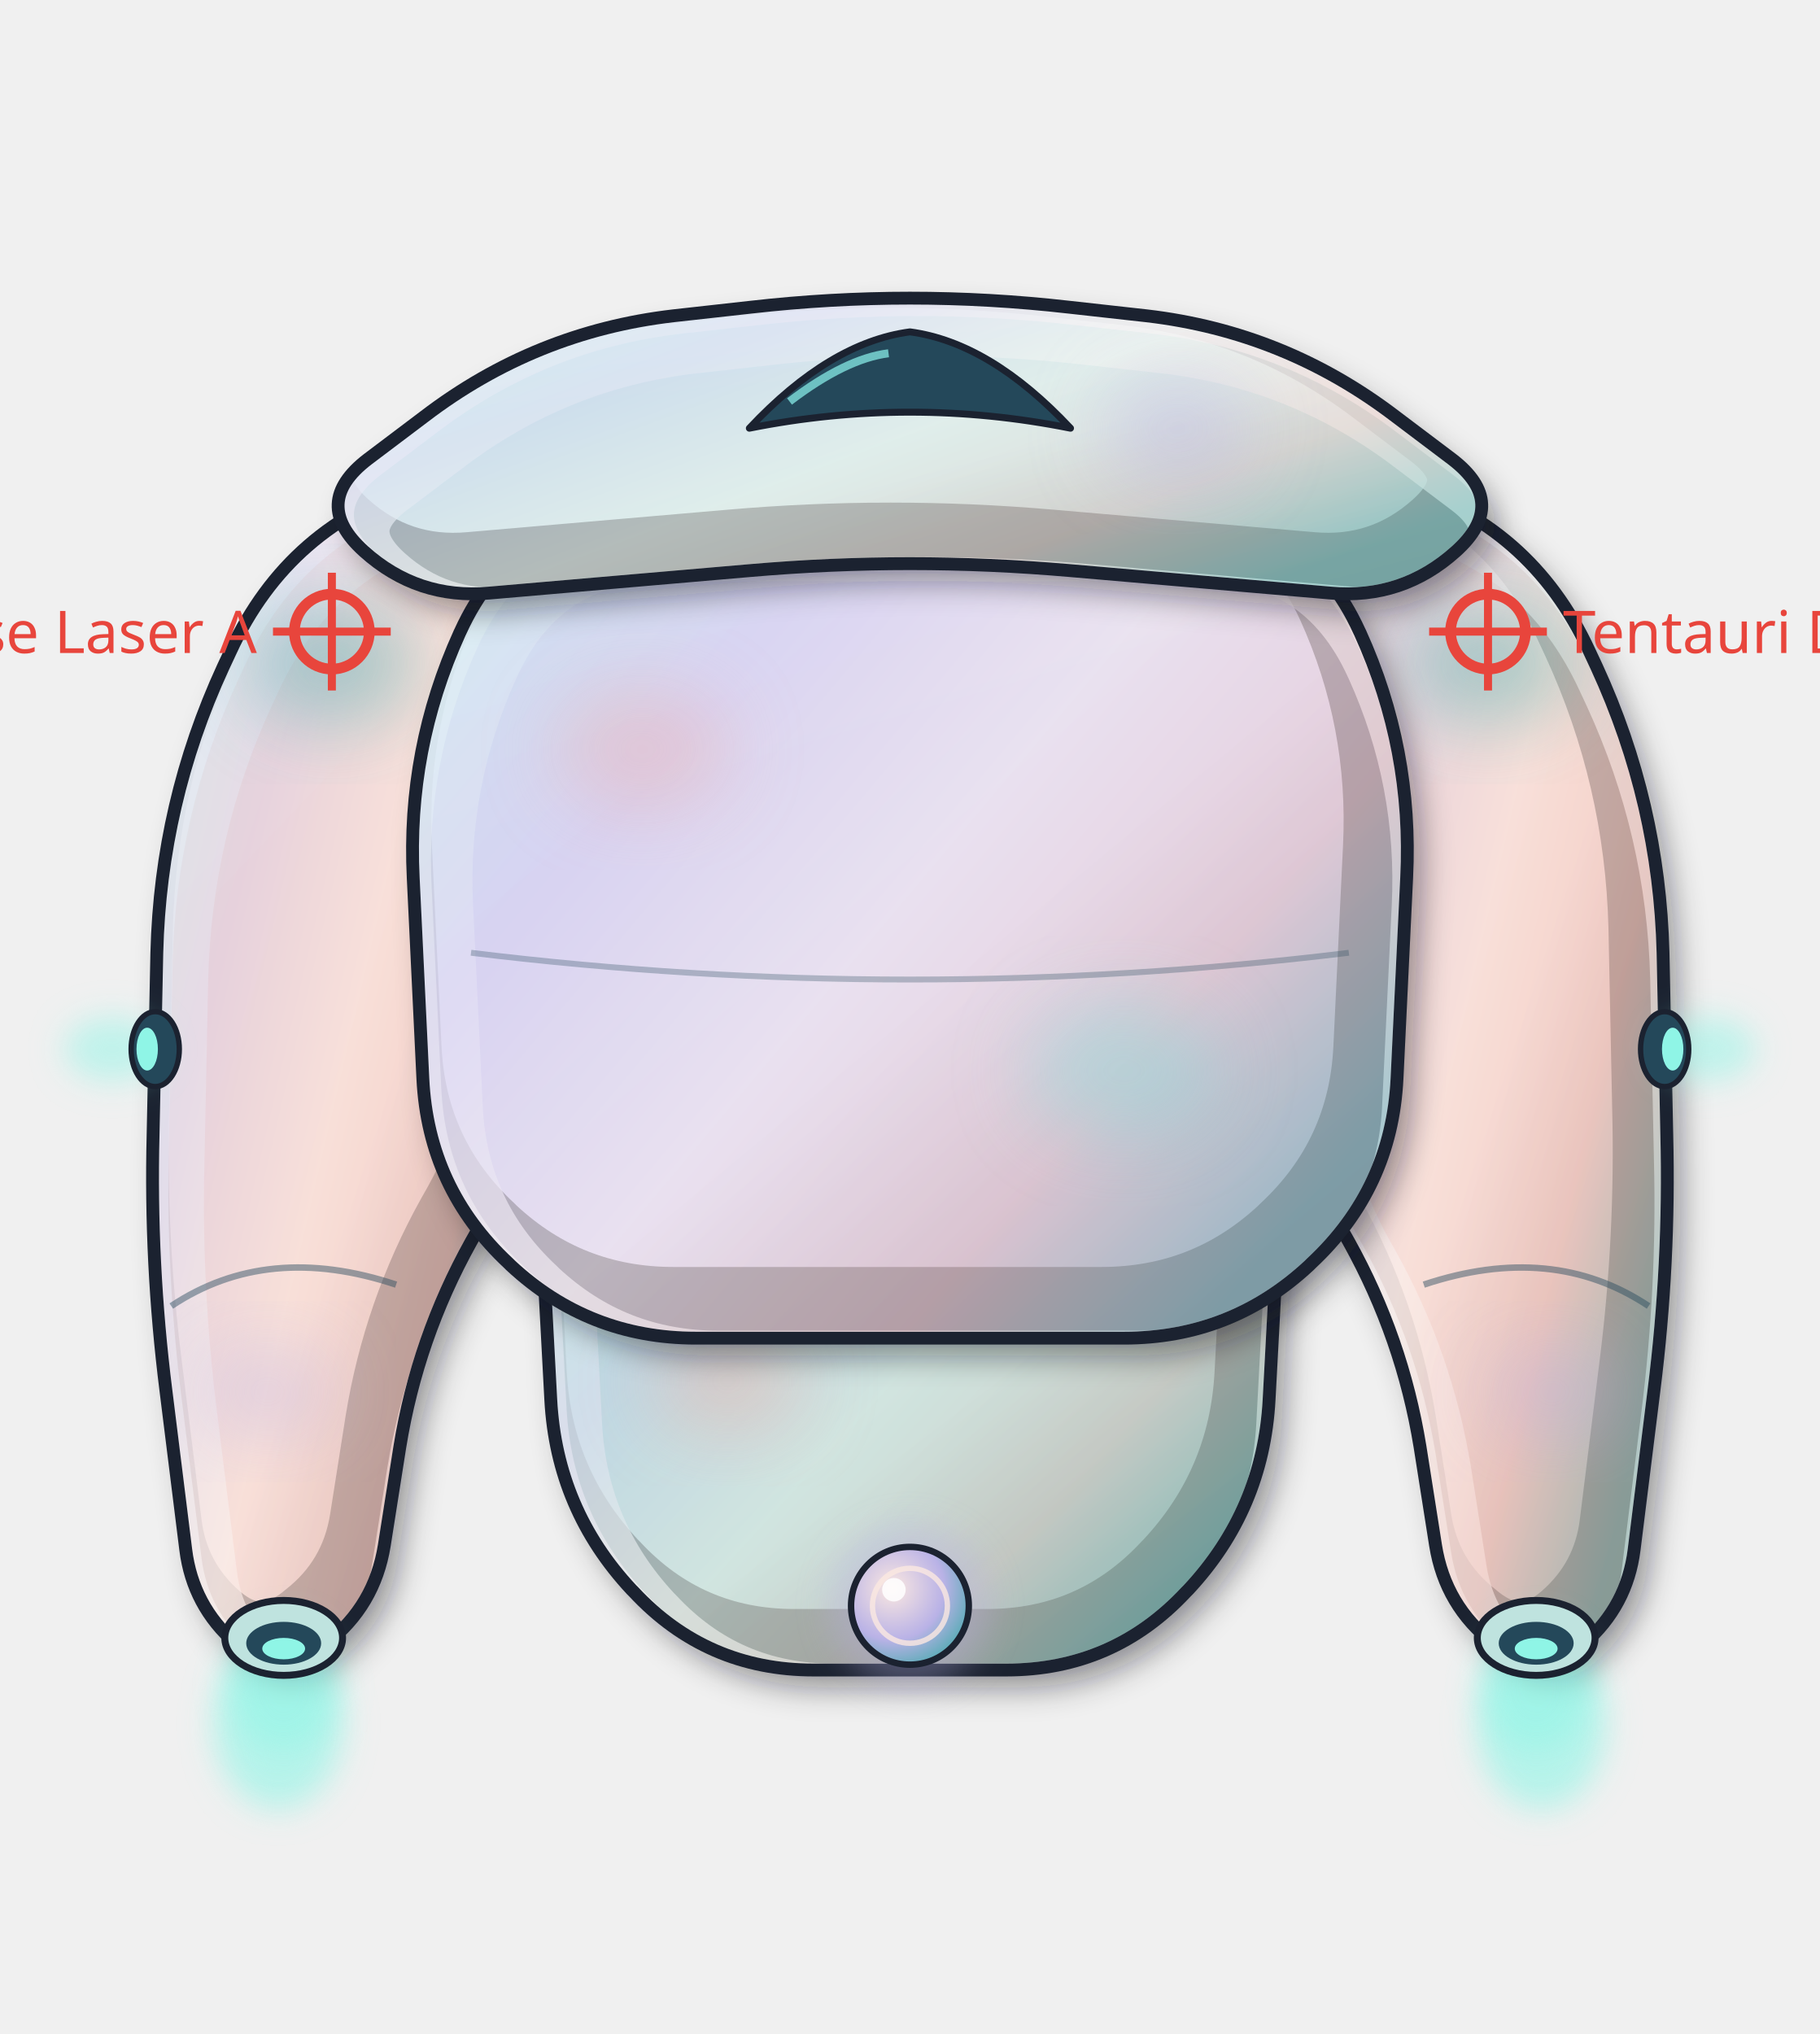
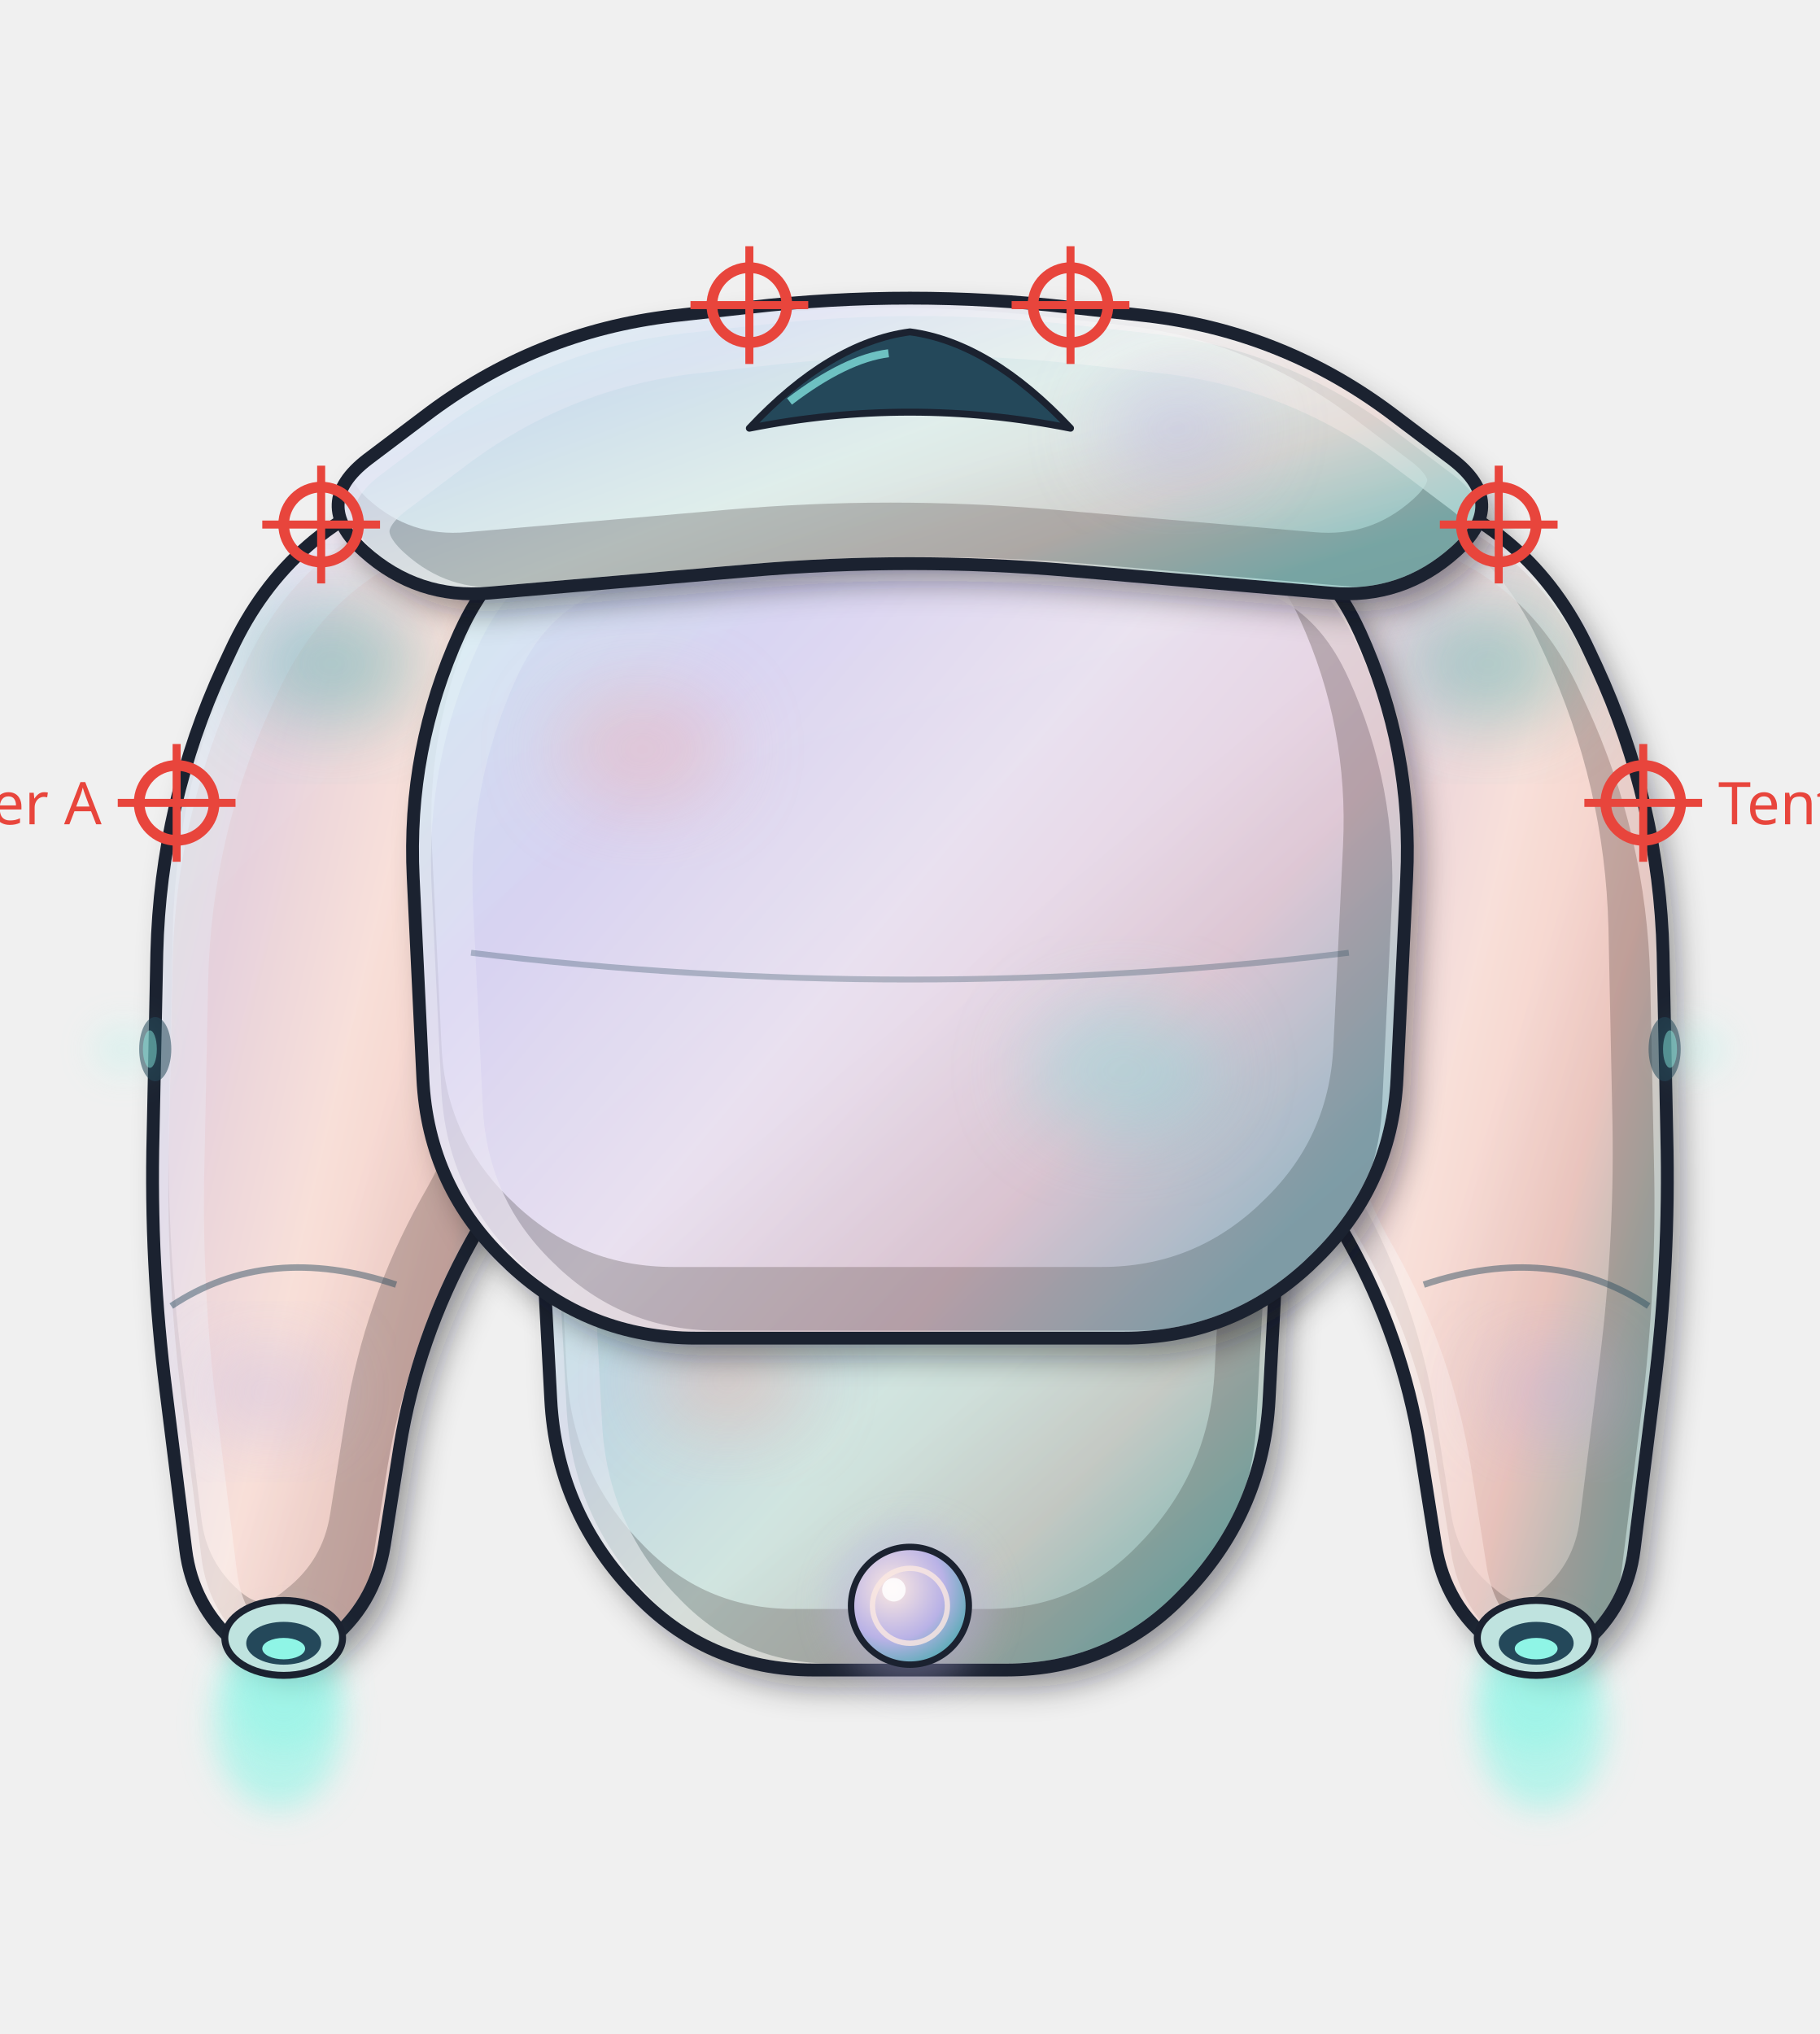
<svg xmlns="http://www.w3.org/2000/svg" viewBox="0 0 340 380" width="340" height="380">
  <defs>
    <filter id="soft" x="-20%" y="-20%" width="140%" height="140%">
      <feGaussianBlur stdDeviation="3" />
    </filter>
    <filter id="glow" x="-100%" y="-100%" width="300%" height="300%">
      <feGaussianBlur stdDeviation="3" />
    </filter>
    <linearGradient id="gloss" x1="0" y1="0" x2="0.35" y2="1">
      <stop offset="0" stop-color="#fff" stop-opacity=".18" />
      <stop offset=".4" stop-color="#fff" stop-opacity="0" />
    </linearGradient>
    <filter id="soft-mottle" x="-50%" y="-50%" width="200%" height="200%">
      <feGaussianBlur stdDeviation="7" />
    </filter>
    <radialGradient id="organ" cx=".35" cy=".35" r=".8">
      <stop offset="0" stop-color="#fbe8e1" />
      <stop offset=".55" stop-color="#b9b2e6" />
      <stop offset="1" stop-color="#3aa9a6" />
    </radialGradient>
    <linearGradient id="prism" x1="0" y1="0" x2="1" y2="1">
      <stop offset="0" stop-color="#7fe0dc" stop-opacity=".25" />
      <stop offset=".45" stop-color="#fbe8e1" stop-opacity="0" />
      <stop offset=".7" stop-color="#b9b2e6" stop-opacity=".18" />
      <stop offset="1" stop-color="#f0a99f" stop-opacity=".22" />
    </linearGradient>
    <linearGradient id="iris" x1="0" y1="0" x2="1" y2=".7">
      <stop offset="0" stop-color="#7fe0dc" />
      <stop offset=".3" stop-color="#b9b2e6" />
      <stop offset=".55" stop-color="#fbe8e1" />
      <stop offset=".8" stop-color="#f0a99f" />
      <stop offset="1" stop-color="#3aa9a6" />
    </linearGradient>
    <clipPath id="plate-rear-clip">
      <path d="M100.9,224.0 Q100.0,206.0 118.0,206.0 L222.0,206.0 Q240.0,206.0 239.1,224.0 L237.1,261.5 Q236.0,282.0 222.0,297.0 L221.6,297.4 Q208.0,312.0 188.0,312.0 L152.0,312.0 Q132.0,312.0 118.4,297.4 L118.0,297.0 Q104.0,282.0 102.9,261.5 Z" />
    </clipPath>
    <linearGradient id="plate-rear-body" x1="0" y1="0" x2="1" y2="1">
      <stop offset="0" stop-color="#c5e5e2" />
      <stop offset=".55" stop-color="#bfe3df" />
      <stop offset="1" stop-color="#98b5b2" />
    </linearGradient>
    <clipPath id="plate-flank-port-clip">
      <path d="M104.0,101.0 Q106.0,82.0 87.7,87.6 L78.9,90.4 Q54.0,98.0 43.1,121.6 L41.7,124.6 Q30.0,150.0 29.3,178.0 L28.6,212.0 Q28.0,236.0 31.0,259.8 L34.7,289.5 Q36.0,300.0 44.0,307.0 L44.0,307.0 Q52.0,314.0 60.4,307.5 L61.0,307.0 Q70.0,300.0 71.8,288.7 L74.7,270.3 Q78.0,250.0 88.0,232.0 L89.3,229.7 Q98.0,214.0 98.8,196.0 L101.2,139.1 Q102.0,120.0 104.0,101.0 Z" />
    </clipPath>
    <linearGradient id="plate-flank-port-body" x1="0" y1="0" x2="1" y2="1">
      <stop offset="0" stop-color="#f6dfda" />
      <stop offset=".55" stop-color="#f6dcd6" />
      <stop offset="1" stop-color="#c4b0ab" />
    </linearGradient>
    <clipPath id="plate-flank-starboard-clip">
      <path d="M236.0,101.0 Q238.0,120.0 238.8,139.1 L241.2,196.0 Q242.0,214.0 250.7,229.7 L252.0,232.0 Q262.0,250.0 265.3,270.3 L268.2,288.7 Q270.0,300.0 279.0,307.0 L279.6,307.5 Q288.0,314.0 296.0,307.0 L296.0,307.0 Q304.0,300.0 305.3,289.5 L309.0,259.8 Q312.0,236.0 311.4,212.0 L310.7,178.0 Q310.0,150.0 298.3,124.6 L296.9,121.6 Q286.0,98.0 261.1,90.4 L252.3,87.6 Q234.0,82.0 236.0,101.0 Z" />
    </clipPath>
    <linearGradient id="plate-flank-starboard-body" x1="0" y1="0" x2="1" y2="1">
      <stop offset="0" stop-color="#f6dfda" />
      <stop offset=".55" stop-color="#f6dcd6" />
      <stop offset="1" stop-color="#c4b0ab" />
    </linearGradient>
    <clipPath id="plate-dorsal-clip">
      <path d="M86.0,118.0 Q96.0,96.0 120.2,96.0 L219.8,96.0 Q244.0,96.0 254.0,118.0 L254.1,118.2 Q264.0,140.0 262.8,164.0 L261.0,201.5 Q260.0,222.0 245.0,236.0 L244.6,236.4 Q230.0,250.0 210.0,250.0 L130.0,250.0 Q110.0,250.0 95.4,236.4 L95.0,236.0 Q80.0,222.0 79.0,201.5 L77.2,164.0 Q76.0,140.0 85.9,118.2 Z" />
    </clipPath>
    <linearGradient id="plate-dorsal-body" x1="0" y1="0" x2="1" y2="1">
      <stop offset="0" stop-color="#e4e1f6" />
      <stop offset=".55" stop-color="#e2def5" />
      <stop offset="1" stop-color="#b4b1c4" />
    </linearGradient>
    <clipPath id="plate-front-clip">
      <path d="M140.2,57.4 Q170.0,54.0 199.8,57.4 L214.2,59.0 Q240.0,62.0 260.7,77.8 L271.3,85.8 Q282.0,94.0 272.0,103.0 L272.0,103.0 Q262.0,112.0 248.6,110.8 L199.9,106.6 Q170.0,104.0 140.1,106.6 L91.4,110.8 Q78.0,112.0 68.0,103.0 L68.0,103.0 Q58.0,94.0 68.7,85.8 L79.3,77.8 Q100.0,62.0 125.8,59.0 Z" />
    </clipPath>
    <linearGradient id="plate-front-body" x1="0" y1="0" x2="1" y2="1">
      <stop offset="0" stop-color="#d8f1f0" />
      <stop offset=".55" stop-color="#d4f0ef" />
      <stop offset="1" stop-color="#a9c0bf" />
    </linearGradient>
  </defs>
  <g id="hull-art">
    <g id="plate-rear">
      <path class="cast-shadow" d="M100.9,224.0 Q100.0,206.0 118.0,206.0 L222.0,206.0 Q240.0,206.0 239.1,224.0 L237.1,261.5 Q236.0,282.0 222.0,297.0 L221.6,297.4 Q208.0,312.0 188.0,312.0 L152.0,312.0 Q132.0,312.0 118.4,297.4 L118.0,297.0 Q104.0,282.0 102.9,261.5 Z" transform="translate(2.4,3.2)" fill="#0b0f18" opacity=".45" filter="url(#soft)" />
      <path class="fill" d="M100.9,224.0 Q100.0,206.0 118.0,206.0 L222.0,206.0 Q240.0,206.0 239.1,224.0 L237.1,261.5 Q236.0,282.0 222.0,297.0 L221.6,297.4 Q208.0,312.0 188.0,312.0 L152.0,312.0 Q132.0,312.0 118.4,297.4 L118.0,297.0 Q104.0,282.0 102.9,261.5 Z" fill="#bfe3df" />
      <g class="shade" clip-path="url(#plate-rear-clip)">
        <path d="M100.9,224.0 Q100.0,206.0 118.0,206.0 L222.0,206.0 Q240.0,206.0 239.1,224.0 L237.1,261.5 Q236.0,282.0 222.0,297.0 L221.6,297.4 Q208.0,312.0 188.0,312.0 L152.0,312.0 Q132.0,312.0 118.4,297.4 L118.0,297.0 Q104.0,282.0 102.9,261.5 Z" fill="url(#plate-rear-body)" />
        <path d="M100.9,224.0 Q100.0,206.0 118.0,206.0 L222.0,206.0 Q240.0,206.0 239.1,224.0 L237.1,261.5 Q236.0,282.0 222.0,297.0 L221.6,297.4 Q208.0,312.0 188.0,312.0 L152.0,312.0 Q132.0,312.0 118.4,297.4 L118.0,297.0 Q104.0,282.0 102.9,261.5 Z" transform="translate(-3.6,-4.8)" fill="none" stroke="#768c8a" stroke-width="13.2" opacity=".75" />
      </g>
      <g class="highlight" clip-path="url(#plate-rear-clip)">
        <path d="M100.9,224.0 Q100.0,206.0 118.0,206.0 L222.0,206.0 Q240.0,206.0 239.1,224.0 L237.1,261.5 Q236.0,282.0 222.0,297.0 L221.6,297.4 Q208.0,312.0 188.0,312.0 L152.0,312.0 Q132.0,312.0 118.4,297.4 L118.0,297.0 Q104.0,282.0 102.9,261.5 Z" transform="translate(3.6,4.8)" fill="none" stroke="#e2f2f0" stroke-width="12.0" opacity=".7" />
        <path d="M100.9,224.0 Q100.0,206.0 118.0,206.0 L222.0,206.0 Q240.0,206.0 239.1,224.0 L237.1,261.5 Q236.0,282.0 222.0,297.0 L221.6,297.4 Q208.0,312.0 188.0,312.0 L152.0,312.0 Q132.0,312.0 118.4,297.4 L118.0,297.0 Q104.0,282.0 102.9,261.5 Z" transform="translate(1.3,1.7)" fill="none" stroke="#ffffff" stroke-width="3.3" opacity=".55" />
        <path d="M100.9,224.0 Q100.0,206.0 118.0,206.0 L222.0,206.0 Q240.0,206.0 239.1,224.0 L237.1,261.5 Q236.0,282.0 222.0,297.0 L221.6,297.4 Q208.0,312.0 188.0,312.0 L152.0,312.0 Q132.0,312.0 118.4,297.4 L118.0,297.0 Q104.0,282.0 102.9,261.5 Z" fill="url(#gloss)" />
      </g>
      <g class="details" clip-path="url(#plate-rear-clip)">
        <path d="M100.9,224.0 Q100.0,206.0 118.0,206.0 L222.0,206.0 Q240.0,206.0 239.1,224.0 L237.1,261.5 Q236.0,282.0 222.0,297.0 L221.6,297.4 Q208.0,312.0 188.0,312.0 L152.0,312.0 Q132.0,312.0 118.4,297.4 L118.0,297.0 Q104.0,282.0 102.9,261.5 Z" fill="url(#iris)" opacity=".28" />
        <ellipse cx="136" cy="258" rx="14" ry="9.8" fill="#f0a99f" opacity="0.4" filter="url(#soft-mottle)" />
        <path d="M100.9,224.0 Q100.0,206.0 118.0,206.0 L222.0,206.0 Q240.0,206.0 239.1,224.0 L237.1,261.5 Q236.0,282.0 222.0,297.0 L221.6,297.4 Q208.0,312.0 188.0,312.0 L152.0,312.0 Q132.0,312.0 118.4,297.4 L118.0,297.0 Q104.0,282.0 102.9,261.5 Z" fill="none" stroke="#ffffff" stroke-width="2.4" opacity=".4" />
      </g>
      <path class="outline" d="M100.9,224.0 Q100.0,206.0 118.0,206.0 L222.0,206.0 Q240.0,206.0 239.1,224.0 L237.1,261.5 Q236.0,282.0 222.0,297.0 L221.6,297.4 Q208.0,312.0 188.0,312.0 L152.0,312.0 Q132.0,312.0 118.4,297.4 L118.0,297.0 Q104.0,282.0 102.9,261.5 Z" fill="none" stroke="#1b2230" stroke-width="2.4" stroke-linejoin="round" />
    </g>
    <g id="thrust-glow--1">
      <ellipse cx="52.0" cy="322" rx="12" ry="16" fill="#8ff5e6" opacity=".6" filter="url(#glow)" />
    </g>
    <g id="thrust-glow-1">
      <ellipse cx="288.0" cy="322" rx="12" ry="16" fill="#8ff5e6" opacity=".6" filter="url(#glow)" />
    </g>
    <g id="plate-flank-port">
      <path class="cast-shadow" d="M104.0,101.0 Q106.0,82.0 87.7,87.6 L78.9,90.4 Q54.0,98.0 43.1,121.6 L41.7,124.6 Q30.0,150.0 29.3,178.0 L28.6,212.0 Q28.0,236.0 31.0,259.8 L34.7,289.5 Q36.0,300.0 44.0,307.0 L44.0,307.0 Q52.0,314.0 60.4,307.5 L61.0,307.0 Q70.0,300.0 71.8,288.7 L74.7,270.3 Q78.0,250.0 88.0,232.0 L89.3,229.7 Q98.0,214.0 98.8,196.0 L101.2,139.1 Q102.0,120.0 104.0,101.0 Z" transform="translate(2.4,3.2)" fill="#0b0f18" opacity=".45" filter="url(#soft)" />
      <path class="fill" d="M104.0,101.0 Q106.0,82.0 87.7,87.6 L78.9,90.4 Q54.0,98.0 43.1,121.6 L41.7,124.6 Q30.0,150.0 29.3,178.0 L28.6,212.0 Q28.0,236.0 31.0,259.8 L34.7,289.5 Q36.0,300.0 44.0,307.0 L44.0,307.0 Q52.0,314.0 60.4,307.5 L61.0,307.0 Q70.0,300.0 71.8,288.7 L74.7,270.3 Q78.0,250.0 88.0,232.0 L89.3,229.7 Q98.0,214.0 98.8,196.0 L101.2,139.1 Q102.0,120.0 104.0,101.0 Z" fill="#f6dcd6" />
      <g class="shade" clip-path="url(#plate-flank-port-clip)">
        <path d="M104.0,101.0 Q106.0,82.0 87.7,87.6 L78.9,90.4 Q54.0,98.0 43.1,121.6 L41.7,124.6 Q30.0,150.0 29.3,178.0 L28.6,212.0 Q28.0,236.0 31.0,259.8 L34.7,289.5 Q36.0,300.0 44.0,307.0 L44.0,307.0 Q52.0,314.0 60.4,307.5 L61.0,307.0 Q70.0,300.0 71.8,288.7 L74.7,270.3 Q78.0,250.0 88.0,232.0 L89.3,229.7 Q98.0,214.0 98.8,196.0 L101.2,139.1 Q102.0,120.0 104.0,101.0 Z" fill="url(#plate-flank-port-body)" />
        <path d="M104.0,101.0 Q106.0,82.0 87.7,87.6 L78.9,90.4 Q54.0,98.0 43.1,121.6 L41.7,124.6 Q30.0,150.0 29.3,178.0 L28.6,212.0 Q28.0,236.0 31.0,259.8 L34.7,289.5 Q36.0,300.0 44.0,307.0 L44.0,307.0 Q52.0,314.0 60.4,307.5 L61.0,307.0 Q70.0,300.0 71.8,288.7 L74.7,270.3 Q78.0,250.0 88.0,232.0 L89.3,229.7 Q98.0,214.0 98.8,196.0 L101.2,139.1 Q102.0,120.0 104.0,101.0 Z" transform="translate(-3.6,-4.8)" fill="none" stroke="#988884" stroke-width="13.2" opacity=".75" />
      </g>
      <g class="highlight" clip-path="url(#plate-flank-port-clip)">
        <path d="M104.0,101.0 Q106.0,82.0 87.7,87.6 L78.9,90.4 Q54.0,98.0 43.1,121.6 L41.7,124.6 Q30.0,150.0 29.3,178.0 L28.6,212.0 Q28.0,236.0 31.0,259.8 L34.7,289.5 Q36.0,300.0 44.0,307.0 L44.0,307.0 Q52.0,314.0 60.4,307.5 L61.0,307.0 Q70.0,300.0 71.8,288.7 L74.7,270.3 Q78.0,250.0 88.0,232.0 L89.3,229.7 Q98.0,214.0 98.8,196.0 L101.2,139.1 Q102.0,120.0 104.0,101.0 Z" transform="translate(3.6,4.8)" fill="none" stroke="#faefec" stroke-width="12.0" opacity=".7" />
        <path d="M104.0,101.0 Q106.0,82.0 87.7,87.6 L78.9,90.4 Q54.0,98.0 43.1,121.6 L41.7,124.6 Q30.0,150.0 29.3,178.0 L28.6,212.0 Q28.0,236.0 31.0,259.8 L34.7,289.5 Q36.0,300.0 44.0,307.0 L44.0,307.0 Q52.0,314.0 60.4,307.5 L61.0,307.0 Q70.0,300.0 71.8,288.7 L74.7,270.3 Q78.0,250.0 88.0,232.0 L89.3,229.7 Q98.0,214.0 98.8,196.0 L101.2,139.1 Q102.0,120.0 104.0,101.0 Z" transform="translate(1.3,1.7)" fill="none" stroke="#ffffff" stroke-width="3.3" opacity=".55" />
        <path d="M104.0,101.0 Q106.0,82.0 87.7,87.6 L78.9,90.4 Q54.0,98.0 43.1,121.6 L41.7,124.6 Q30.0,150.0 29.3,178.0 L28.6,212.0 Q28.0,236.0 31.0,259.8 L34.7,289.5 Q36.0,300.0 44.0,307.0 L44.0,307.0 Q52.0,314.0 60.4,307.5 L61.0,307.0 Q70.0,300.0 71.8,288.7 L74.7,270.3 Q78.0,250.0 88.0,232.0 L89.3,229.7 Q98.0,214.0 98.8,196.0 L101.2,139.1 Q102.0,120.0 104.0,101.0 Z" fill="url(#gloss)" />
      </g>
      <g class="details" clip-path="url(#plate-flank-port-clip)">
        <path d="M104.0,101.0 Q106.0,82.0 87.7,87.6 L78.9,90.4 Q54.0,98.0 43.1,121.6 L41.7,124.6 Q30.0,150.0 29.3,178.0 L28.6,212.0 Q28.0,236.0 31.0,259.8 L34.7,289.5 Q36.0,300.0 44.0,307.0 L44.0,307.0 Q52.0,314.0 60.4,307.5 L61.0,307.0 Q70.0,300.0 71.8,288.7 L74.7,270.3 Q78.0,250.0 88.0,232.0 L89.3,229.7 Q98.0,214.0 98.8,196.0 L101.2,139.1 Q102.0,120.0 104.0,101.0 Z" fill="url(#iris)" opacity=".28" />
        <ellipse cx="62.0" cy="124" rx="16" ry="11.2" fill="#3aa9a6" opacity="0.4" filter="url(#soft-mottle)" />
        <ellipse cx="50.0" cy="260" rx="12" ry="8.4" fill="#b9b2e6" opacity="0.4" filter="url(#soft-mottle)" />
        <path d="M104.0,101.0 Q106.0,82.0 87.7,87.6 L78.9,90.4 Q54.0,98.0 43.1,121.6 L41.7,124.6 Q30.0,150.0 29.3,178.0 L28.6,212.0 Q28.0,236.0 31.0,259.8 L34.7,289.5 Q36.0,300.0 44.0,307.0 L44.0,307.0 Q52.0,314.0 60.4,307.5 L61.0,307.0 Q70.0,300.0 71.8,288.7 L74.7,270.3 Q78.0,250.0 88.0,232.0 L89.3,229.7 Q98.0,214.0 98.8,196.0 L101.2,139.1 Q102.0,120.0 104.0,101.0 Z" fill="none" stroke="#ffffff" stroke-width="2.4" opacity=".4" />
        <path d="M74.0,240 Q50.0,232 32.0,244" fill="none" stroke="#24485a" stroke-width="1.2" opacity=".45" />
      </g>
      <path class="outline" d="M104.0,101.0 Q106.0,82.0 87.7,87.6 L78.9,90.4 Q54.0,98.0 43.1,121.6 L41.7,124.6 Q30.0,150.0 29.3,178.0 L28.6,212.0 Q28.0,236.0 31.0,259.8 L34.7,289.5 Q36.0,300.0 44.0,307.0 L44.0,307.0 Q52.0,314.0 60.4,307.5 L61.0,307.0 Q70.0,300.0 71.8,288.7 L74.7,270.3 Q78.0,250.0 88.0,232.0 L89.3,229.7 Q98.0,214.0 98.8,196.0 L101.2,139.1 Q102.0,120.0 104.0,101.0 Z" fill="none" stroke="#1b2230" stroke-width="2.4" stroke-linejoin="round" />
    </g>
    <g id="nozzle--1">
      <ellipse cx="53.0" cy="315" rx="10" ry="12" fill="#8ff5e6" opacity=".55" filter="url(#glow)" />
      <ellipse cx="53.0" cy="306" rx="11" ry="7" fill="#bfe3df" stroke="#1b2230" stroke-width="1.3" />
      <ellipse cx="53.0" cy="307" rx="7" ry="4" fill="#24485a" />
      <ellipse cx="53.0" cy="308" rx="4" ry="2" fill="#8ff5e6" />
    </g>
    <g id="side-thruster--1">
-       <ellipse cx="21.0" cy="196" rx="9" ry="6" fill="#8ff5e6" opacity=".5" filter="url(#glow)" />
-       <ellipse cx="29.0" cy="196" rx="4.5" ry="7" fill="#24485a" stroke="#1b2230" stroke-width="1" />
-       <ellipse cx="27.5" cy="196" rx="2" ry="4" fill="#8ff5e6" />
+       <ellipse cx="23.0" cy="196" rx="6" ry="5" fill="#8ff5e6" opacity=".18" filter="url(#glow)" />
+       <ellipse cx="29.0" cy="196" rx="3" ry="6" fill="#24485a" opacity=".55" />
+       <ellipse cx="28.0" cy="196" rx="1.3" ry="3.5" fill="#8ff5e6" opacity=".45" />
    </g>
    <g id="plate-flank-starboard">
      <path class="cast-shadow" d="M236.0,101.0 Q238.0,120.0 238.8,139.1 L241.2,196.0 Q242.0,214.0 250.7,229.7 L252.0,232.0 Q262.0,250.0 265.3,270.3 L268.2,288.7 Q270.0,300.0 279.0,307.0 L279.6,307.5 Q288.0,314.0 296.0,307.0 L296.0,307.0 Q304.0,300.0 305.3,289.5 L309.0,259.8 Q312.0,236.0 311.4,212.0 L310.7,178.0 Q310.0,150.0 298.3,124.6 L296.9,121.6 Q286.0,98.0 261.1,90.4 L252.3,87.6 Q234.0,82.0 236.0,101.0 Z" transform="translate(2.4,3.2)" fill="#0b0f18" opacity=".45" filter="url(#soft)" />
      <path class="fill" d="M236.0,101.0 Q238.0,120.0 238.8,139.1 L241.2,196.0 Q242.0,214.0 250.7,229.7 L252.0,232.0 Q262.0,250.0 265.3,270.3 L268.2,288.7 Q270.0,300.0 279.0,307.0 L279.6,307.5 Q288.0,314.0 296.0,307.0 L296.0,307.0 Q304.0,300.0 305.3,289.5 L309.0,259.8 Q312.0,236.0 311.4,212.0 L310.7,178.0 Q310.0,150.0 298.3,124.6 L296.9,121.6 Q286.0,98.0 261.1,90.4 L252.3,87.6 Q234.0,82.0 236.0,101.0 Z" fill="#f6dcd6" />
      <g class="shade" clip-path="url(#plate-flank-starboard-clip)">
        <path d="M236.0,101.0 Q238.0,120.0 238.8,139.1 L241.2,196.0 Q242.0,214.0 250.7,229.7 L252.0,232.0 Q262.0,250.0 265.3,270.3 L268.2,288.7 Q270.0,300.0 279.0,307.0 L279.6,307.5 Q288.0,314.0 296.0,307.0 L296.0,307.0 Q304.0,300.0 305.3,289.5 L309.0,259.8 Q312.0,236.0 311.4,212.0 L310.7,178.0 Q310.0,150.0 298.3,124.6 L296.9,121.6 Q286.0,98.0 261.1,90.4 L252.3,87.6 Q234.0,82.0 236.0,101.0 Z" fill="url(#plate-flank-starboard-body)" />
        <path d="M236.0,101.0 Q238.0,120.0 238.8,139.1 L241.2,196.0 Q242.0,214.0 250.7,229.7 L252.0,232.0 Q262.0,250.0 265.3,270.3 L268.2,288.7 Q270.0,300.0 279.0,307.0 L279.6,307.5 Q288.0,314.0 296.0,307.0 L296.0,307.0 Q304.0,300.0 305.3,289.5 L309.0,259.8 Q312.0,236.0 311.4,212.0 L310.7,178.0 Q310.0,150.0 298.3,124.6 L296.9,121.6 Q286.0,98.0 261.1,90.4 L252.3,87.6 Q234.0,82.0 236.0,101.0 Z" transform="translate(-3.6,-4.8)" fill="none" stroke="#988884" stroke-width="13.2" opacity=".75" />
      </g>
      <g class="highlight" clip-path="url(#plate-flank-starboard-clip)">
        <path d="M236.0,101.0 Q238.0,120.0 238.8,139.1 L241.2,196.0 Q242.0,214.0 250.7,229.7 L252.0,232.0 Q262.0,250.0 265.3,270.3 L268.2,288.7 Q270.0,300.0 279.0,307.0 L279.6,307.5 Q288.0,314.0 296.0,307.0 L296.0,307.0 Q304.0,300.0 305.3,289.5 L309.0,259.8 Q312.0,236.0 311.4,212.0 L310.7,178.0 Q310.0,150.0 298.3,124.6 L296.9,121.6 Q286.0,98.0 261.1,90.4 L252.3,87.6 Q234.0,82.0 236.0,101.0 Z" transform="translate(3.6,4.8)" fill="none" stroke="#faefec" stroke-width="12.0" opacity=".7" />
        <path d="M236.0,101.0 Q238.0,120.0 238.8,139.1 L241.2,196.0 Q242.0,214.0 250.7,229.7 L252.0,232.0 Q262.0,250.0 265.3,270.3 L268.2,288.7 Q270.0,300.0 279.0,307.0 L279.6,307.5 Q288.0,314.0 296.0,307.0 L296.0,307.0 Q304.0,300.0 305.3,289.5 L309.0,259.8 Q312.0,236.0 311.4,212.0 L310.7,178.0 Q310.0,150.0 298.3,124.6 L296.9,121.6 Q286.0,98.0 261.1,90.4 L252.3,87.6 Q234.0,82.0 236.0,101.0 Z" transform="translate(1.3,1.7)" fill="none" stroke="#ffffff" stroke-width="3.3" opacity=".55" />
        <path d="M236.0,101.0 Q238.0,120.0 238.8,139.1 L241.2,196.0 Q242.0,214.0 250.7,229.7 L252.0,232.0 Q262.0,250.0 265.3,270.3 L268.2,288.7 Q270.0,300.0 279.0,307.0 L279.6,307.5 Q288.0,314.0 296.0,307.0 L296.0,307.0 Q304.0,300.0 305.3,289.5 L309.0,259.8 Q312.0,236.0 311.4,212.0 L310.7,178.0 Q310.0,150.0 298.3,124.6 L296.9,121.6 Q286.0,98.0 261.1,90.4 L252.3,87.6 Q234.0,82.0 236.0,101.0 Z" fill="url(#gloss)" />
      </g>
      <g class="details" clip-path="url(#plate-flank-starboard-clip)">
        <path d="M236.0,101.0 Q238.0,120.0 238.8,139.1 L241.2,196.0 Q242.0,214.0 250.7,229.7 L252.0,232.0 Q262.0,250.0 265.3,270.3 L268.2,288.7 Q270.0,300.0 279.0,307.0 L279.6,307.5 Q288.0,314.0 296.0,307.0 L296.0,307.0 Q304.0,300.0 305.3,289.5 L309.0,259.8 Q312.0,236.0 311.4,212.0 L310.7,178.0 Q310.0,150.0 298.3,124.6 L296.9,121.6 Q286.0,98.0 261.1,90.4 L252.3,87.6 Q234.0,82.0 236.0,101.0 Z" fill="url(#iris)" opacity=".28" />
        <ellipse cx="278.0" cy="124" rx="16" ry="11.2" fill="#3aa9a6" opacity="0.4" filter="url(#soft-mottle)" />
        <ellipse cx="290.0" cy="260" rx="12" ry="8.4" fill="#b9b2e6" opacity="0.4" filter="url(#soft-mottle)" />
        <path d="M236.0,101.0 Q238.0,120.0 238.8,139.1 L241.2,196.0 Q242.0,214.0 250.7,229.7 L252.0,232.0 Q262.0,250.0 265.3,270.3 L268.2,288.7 Q270.0,300.0 279.0,307.0 L279.6,307.5 Q288.0,314.0 296.0,307.0 L296.0,307.0 Q304.0,300.0 305.3,289.5 L309.0,259.8 Q312.0,236.0 311.4,212.0 L310.7,178.0 Q310.0,150.0 298.3,124.6 L296.9,121.6 Q286.0,98.0 261.1,90.4 L252.3,87.6 Q234.0,82.0 236.0,101.0 Z" fill="none" stroke="#ffffff" stroke-width="2.4" opacity=".4" />
        <path d="M266.0,240 Q290.0,232 308.0,244" fill="none" stroke="#24485a" stroke-width="1.2" opacity=".45" />
      </g>
      <path class="outline" d="M236.0,101.0 Q238.0,120.0 238.8,139.1 L241.2,196.0 Q242.0,214.0 250.7,229.7 L252.0,232.0 Q262.0,250.0 265.3,270.3 L268.2,288.7 Q270.0,300.0 279.0,307.0 L279.6,307.5 Q288.0,314.0 296.0,307.0 L296.0,307.0 Q304.0,300.0 305.3,289.5 L309.0,259.8 Q312.0,236.0 311.4,212.0 L310.7,178.0 Q310.0,150.0 298.3,124.6 L296.9,121.6 Q286.0,98.0 261.1,90.4 L252.3,87.6 Q234.0,82.0 236.0,101.0 Z" fill="none" stroke="#1b2230" stroke-width="2.4" stroke-linejoin="round" />
    </g>
    <g id="nozzle-1">
      <ellipse cx="287.0" cy="315" rx="10" ry="12" fill="#8ff5e6" opacity=".55" filter="url(#glow)" />
      <ellipse cx="287.0" cy="306" rx="11" ry="7" fill="#bfe3df" stroke="#1b2230" stroke-width="1.3" />
      <ellipse cx="287.0" cy="307" rx="7" ry="4" fill="#24485a" />
      <ellipse cx="287.0" cy="308" rx="4" ry="2" fill="#8ff5e6" />
    </g>
    <g id="side-thruster-1">
-       <ellipse cx="319.0" cy="196" rx="9" ry="6" fill="#8ff5e6" opacity=".5" filter="url(#glow)" />
-       <ellipse cx="311.0" cy="196" rx="4.5" ry="7" fill="#24485a" stroke="#1b2230" stroke-width="1" />
-       <ellipse cx="312.5" cy="196" rx="2" ry="4" fill="#8ff5e6" />
+       <ellipse cx="317.0" cy="196" rx="6" ry="5" fill="#8ff5e6" opacity=".18" filter="url(#glow)" />
+       <ellipse cx="311.0" cy="196" rx="3" ry="6" fill="#24485a" opacity=".55" />
+       <ellipse cx="312.0" cy="196" rx="1.3" ry="3.5" fill="#8ff5e6" opacity=".45" />
    </g>
    <g id="plate-dorsal">
      <path class="cast-shadow" d="M86.0,118.0 Q96.0,96.0 120.2,96.0 L219.8,96.0 Q244.0,96.0 254.0,118.0 L254.1,118.2 Q264.0,140.0 262.8,164.0 L261.0,201.5 Q260.0,222.0 245.0,236.0 L244.6,236.4 Q230.0,250.0 210.0,250.0 L130.0,250.0 Q110.0,250.0 95.4,236.4 L95.0,236.0 Q80.0,222.0 79.0,201.5 L77.2,164.0 Q76.0,140.0 85.9,118.2 Z" transform="translate(2.4,3.2)" fill="#0b0f18" opacity=".45" filter="url(#soft)" />
      <path class="fill" d="M86.0,118.0 Q96.0,96.0 120.2,96.0 L219.8,96.0 Q244.0,96.0 254.0,118.0 L254.1,118.2 Q264.0,140.0 262.8,164.0 L261.0,201.5 Q260.0,222.0 245.0,236.0 L244.6,236.4 Q230.0,250.0 210.0,250.0 L130.0,250.0 Q110.0,250.0 95.4,236.4 L95.0,236.0 Q80.0,222.0 79.0,201.5 L77.2,164.0 Q76.0,140.0 85.9,118.2 Z" fill="#e2def5" />
      <g class="shade" clip-path="url(#plate-dorsal-clip)">
        <path d="M86.0,118.0 Q96.0,96.0 120.2,96.0 L219.8,96.0 Q244.0,96.0 254.0,118.0 L254.1,118.2 Q264.0,140.0 262.8,164.0 L261.0,201.5 Q260.0,222.0 245.0,236.0 L244.6,236.4 Q230.0,250.0 210.0,250.0 L130.0,250.0 Q110.0,250.0 95.4,236.4 L95.0,236.0 Q80.0,222.0 79.0,201.5 L77.2,164.0 Q76.0,140.0 85.9,118.2 Z" fill="url(#plate-dorsal-body)" />
        <path d="M86.0,118.0 Q96.0,96.0 120.2,96.0 L219.8,96.0 Q244.0,96.0 254.0,118.0 L254.1,118.2 Q264.0,140.0 262.8,164.0 L261.0,201.5 Q260.0,222.0 245.0,236.0 L244.6,236.4 Q230.0,250.0 210.0,250.0 L130.0,250.0 Q110.0,250.0 95.4,236.4 L95.0,236.0 Q80.0,222.0 79.0,201.5 L77.2,164.0 Q76.0,140.0 85.9,118.2 Z" transform="translate(-4.2,-5.6)" fill="none" stroke="#8c8997" stroke-width="15.4" opacity=".75" />
      </g>
      <g class="highlight" clip-path="url(#plate-dorsal-clip)">
        <path d="M86.0,118.0 Q96.0,96.0 120.2,96.0 L219.8,96.0 Q244.0,96.0 254.0,118.0 L254.1,118.2 Q264.0,140.0 262.8,164.0 L261.0,201.5 Q260.0,222.0 245.0,236.0 L244.6,236.4 Q230.0,250.0 210.0,250.0 L130.0,250.0 Q110.0,250.0 95.4,236.4 L95.0,236.0 Q80.0,222.0 79.0,201.5 L77.2,164.0 Q76.0,140.0 85.9,118.2 Z" transform="translate(4.2,5.6)" fill="none" stroke="#f1f0fa" stroke-width="14.0" opacity=".7" />
        <path d="M86.0,118.0 Q96.0,96.0 120.2,96.0 L219.8,96.0 Q244.0,96.0 254.0,118.0 L254.1,118.2 Q264.0,140.0 262.8,164.0 L261.0,201.5 Q260.0,222.0 245.0,236.0 L244.6,236.4 Q230.0,250.0 210.0,250.0 L130.0,250.0 Q110.0,250.0 95.4,236.4 L95.0,236.0 Q80.0,222.0 79.0,201.5 L77.2,164.0 Q76.0,140.0 85.9,118.2 Z" transform="translate(1.5,2.0)" fill="none" stroke="#ffffff" stroke-width="3.9" opacity=".55" />
        <path d="M86.0,118.0 Q96.0,96.0 120.2,96.0 L219.8,96.0 Q244.0,96.0 254.0,118.0 L254.1,118.2 Q264.0,140.0 262.8,164.0 L261.0,201.5 Q260.0,222.0 245.0,236.0 L244.6,236.4 Q230.0,250.0 210.0,250.0 L130.0,250.0 Q110.0,250.0 95.4,236.4 L95.0,236.0 Q80.0,222.0 79.0,201.5 L77.2,164.0 Q76.0,140.0 85.9,118.2 Z" fill="url(#gloss)" />
      </g>
      <g class="details" clip-path="url(#plate-dorsal-clip)">
        <path d="M86.0,118.0 Q96.0,96.0 120.2,96.0 L219.8,96.0 Q244.0,96.0 254.0,118.0 L254.1,118.2 Q264.0,140.0 262.8,164.0 L261.0,201.5 Q260.0,222.0 245.0,236.0 L244.6,236.4 Q230.0,250.0 210.0,250.0 L130.0,250.0 Q110.0,250.0 95.4,236.4 L95.0,236.0 Q80.0,222.0 79.0,201.5 L77.2,164.0 Q76.0,140.0 85.9,118.2 Z" fill="url(#iris)" opacity=".28" />
        <ellipse cx="210" cy="200" rx="18" ry="12.6" fill="#7fe0dc" opacity="0.4" filter="url(#soft-mottle)" />
        <ellipse cx="120" cy="140" rx="16" ry="11.2" fill="#f0a99f" opacity="0.35" filter="url(#soft-mottle)" />
        <path d="M86.0,118.0 Q96.0,96.0 120.2,96.0 L219.8,96.0 Q244.0,96.0 254.0,118.0 L254.1,118.2 Q264.0,140.0 262.8,164.0 L261.0,201.5 Q260.0,222.0 245.0,236.0 L244.6,236.4 Q230.0,250.0 210.0,250.0 L130.0,250.0 Q110.0,250.0 95.4,236.4 L95.0,236.0 Q80.0,222.0 79.0,201.5 L77.2,164.0 Q76.0,140.0 85.9,118.2 Z" fill="none" stroke="#ffffff" stroke-width="2.4" opacity=".4" />
        <path d="M88,178 Q170,188 252,178" fill="none" stroke="#24485a" stroke-width="1.1" opacity=".3" />
      </g>
      <path class="outline" d="M86.0,118.0 Q96.0,96.0 120.2,96.0 L219.8,96.0 Q244.0,96.0 254.0,118.0 L254.1,118.2 Q264.0,140.0 262.8,164.0 L261.0,201.5 Q260.0,222.0 245.0,236.0 L244.6,236.4 Q230.0,250.0 210.0,250.0 L130.0,250.0 Q110.0,250.0 95.4,236.4 L95.0,236.0 Q80.0,222.0 79.0,201.5 L77.2,164.0 Q76.0,140.0 85.9,118.2 Z" fill="none" stroke="#1b2230" stroke-width="2.4" stroke-linejoin="round" />
    </g>
    <g id="plate-front">
      <path class="cast-shadow" d="M140.2,57.4 Q170.0,54.0 199.8,57.4 L214.2,59.0 Q240.0,62.0 260.7,77.8 L271.3,85.8 Q282.0,94.0 272.0,103.0 L272.0,103.0 Q262.0,112.0 248.6,110.8 L199.9,106.6 Q170.0,104.0 140.1,106.6 L91.4,110.8 Q78.0,112.0 68.0,103.0 L68.0,103.0 Q58.0,94.0 68.7,85.8 L79.3,77.8 Q100.0,62.0 125.8,59.0 Z" transform="translate(2.4,3.2)" fill="#0b0f18" opacity=".45" filter="url(#soft)" />
      <path class="fill" d="M140.2,57.4 Q170.0,54.0 199.8,57.4 L214.2,59.0 Q240.0,62.0 260.7,77.8 L271.3,85.8 Q282.0,94.0 272.0,103.0 L272.0,103.0 Q262.0,112.0 248.6,110.8 L199.9,106.6 Q170.0,104.0 140.1,106.6 L91.4,110.8 Q78.0,112.0 68.0,103.0 L68.0,103.0 Q58.0,94.0 68.7,85.8 L79.3,77.8 Q100.0,62.0 125.8,59.0 Z" fill="#d4f0ef" />
      <g class="shade" clip-path="url(#plate-front-clip)">
        <path d="M140.2,57.4 Q170.0,54.0 199.8,57.4 L214.2,59.0 Q240.0,62.0 260.7,77.8 L271.3,85.8 Q282.0,94.0 272.0,103.0 L272.0,103.0 Q262.0,112.0 248.6,110.8 L199.9,106.6 Q170.0,104.0 140.1,106.6 L91.4,110.8 Q78.0,112.0 68.0,103.0 L68.0,103.0 Q58.0,94.0 68.7,85.8 L79.3,77.8 Q100.0,62.0 125.8,59.0 Z" fill="url(#plate-front-body)" />
        <path d="M140.2,57.4 Q170.0,54.0 199.8,57.4 L214.2,59.0 Q240.0,62.0 260.7,77.8 L271.3,85.8 Q282.0,94.0 272.0,103.0 L272.0,103.0 Q262.0,112.0 248.6,110.8 L199.9,106.6 Q170.0,104.0 140.1,106.6 L91.4,110.8 Q78.0,112.0 68.0,103.0 L68.0,103.0 Q58.0,94.0 68.7,85.8 L79.3,77.8 Q100.0,62.0 125.8,59.0 Z" transform="translate(-3.6,-4.8)" fill="none" stroke="#839494" stroke-width="13.2" opacity=".75" />
      </g>
      <g class="highlight" clip-path="url(#plate-front-clip)">
        <path d="M140.2,57.4 Q170.0,54.0 199.8,57.4 L214.2,59.0 Q240.0,62.0 260.7,77.8 L271.3,85.8 Q282.0,94.0 272.0,103.0 L272.0,103.0 Q262.0,112.0 248.6,110.8 L199.9,106.6 Q170.0,104.0 140.1,106.6 L91.4,110.8 Q78.0,112.0 68.0,103.0 L68.0,103.0 Q58.0,94.0 68.7,85.8 L79.3,77.8 Q100.0,62.0 125.8,59.0 Z" transform="translate(3.6,4.8)" fill="none" stroke="#ebf8f7" stroke-width="12.0" opacity=".7" />
        <path d="M140.2,57.4 Q170.0,54.0 199.8,57.4 L214.2,59.0 Q240.0,62.0 260.7,77.8 L271.3,85.8 Q282.0,94.0 272.0,103.0 L272.0,103.0 Q262.0,112.0 248.6,110.8 L199.9,106.6 Q170.0,104.0 140.1,106.6 L91.4,110.8 Q78.0,112.0 68.0,103.0 L68.0,103.0 Q58.0,94.0 68.7,85.8 L79.3,77.8 Q100.0,62.0 125.8,59.0 Z" transform="translate(1.3,1.7)" fill="none" stroke="#ffffff" stroke-width="3.3" opacity=".55" />
        <path d="M140.2,57.4 Q170.0,54.0 199.8,57.4 L214.2,59.0 Q240.0,62.0 260.7,77.8 L271.3,85.8 Q282.0,94.0 272.0,103.0 L272.0,103.0 Q262.0,112.0 248.6,110.8 L199.9,106.6 Q170.0,104.0 140.1,106.6 L91.4,110.8 Q78.0,112.0 68.0,103.0 L68.0,103.0 Q58.0,94.0 68.7,85.8 L79.3,77.8 Q100.0,62.0 125.8,59.0 Z" fill="url(#gloss)" />
      </g>
      <g class="details" clip-path="url(#plate-front-clip)">
        <path d="M140.2,57.4 Q170.0,54.0 199.8,57.4 L214.2,59.0 Q240.0,62.0 260.7,77.8 L271.3,85.8 Q282.0,94.0 272.0,103.0 L272.0,103.0 Q262.0,112.0 248.6,110.8 L199.9,106.6 Q170.0,104.0 140.1,106.6 L91.4,110.8 Q78.0,112.0 68.0,103.0 L68.0,103.0 Q58.0,94.0 68.7,85.8 L79.3,77.8 Q100.0,62.0 125.8,59.0 Z" fill="url(#iris)" opacity=".28" />
        <ellipse cx="220" cy="80" rx="14" ry="9.8" fill="#b9b2e6" opacity="0.4" filter="url(#soft-mottle)" />
        <path d="M140.2,57.4 Q170.0,54.0 199.8,57.4 L214.2,59.0 Q240.0,62.0 260.7,77.8 L271.3,85.8 Q282.0,94.0 272.0,103.0 L272.0,103.0 Q262.0,112.0 248.6,110.8 L199.9,106.6 Q170.0,104.0 140.1,106.6 L91.4,110.8 Q78.0,112.0 68.0,103.0 L68.0,103.0 Q58.0,94.0 68.7,85.8 L79.3,77.8 Q100.0,62.0 125.8,59.0 Z" fill="none" stroke="#ffffff" stroke-width="2.4" opacity=".4" />
      </g>
      <path class="outline" d="M140.2,57.4 Q170.0,54.0 199.8,57.4 L214.2,59.0 Q240.0,62.0 260.7,77.8 L271.3,85.8 Q282.0,94.0 272.0,103.0 L272.0,103.0 Q262.0,112.0 248.6,110.8 L199.9,106.6 Q170.0,104.0 140.1,106.6 L91.4,110.8 Q78.0,112.0 68.0,103.0 L68.0,103.0 Q58.0,94.0 68.7,85.8 L79.3,77.8 Q100.0,62.0 125.8,59.0 Z" fill="none" stroke="#1b2230" stroke-width="2.4" stroke-linejoin="round" />
    </g>
    <g id="canopy">
      <g id="canopy">
        <path d="M140,80 Q155.0,64 170,62 Q185.0,64 200,80 Q170,74 140,80 Z" fill="#24485a" stroke="#1b2230" stroke-width="1.3" stroke-linejoin="round" />
        <path d="M147.5,75 Q158.0,67 166,66" fill="none" stroke="#7fe0dc" stroke-width="1.5" opacity=".8" />
      </g>
    </g>
    <g id="supershield">
      <g id="supershield-emitter">
        <circle cx="170" cy="300" r="15" fill="#b9b2e6" opacity=".35" filter="url(#glow)" />
        <circle cx="170" cy="300" r="11" fill="url(#organ)" stroke="#1b2230" stroke-width="1.2" />
        <circle cx="170" cy="300" r="7" fill="none" stroke="#fbe8e1" stroke-width="1" opacity=".8" />
        <circle cx="167" cy="297" r="2.2" fill="#ffffff" opacity=".85" />
      </g>
    </g>
  </g>
  <g id="weapon-mounts" display="none">
-     <circle id="mount-defense-laser-a" cx="62.0" cy="118" r="3" data-weapon="Tentauri Defense Laser A" data-slide="left" />
-     <circle id="mount-defense-laser-b" cx="278.0" cy="118" r="3" data-weapon="Tentauri Defense Laser B" data-slide="right" />
+     <circle id="mount-1" cx="140" cy="57" r="3" data-weapon="" data-slide="up" />
+     <circle id="mount-2" cx="200" cy="57" r="3" data-weapon="" data-slide="up" />
+     <circle id="mount-3" cx="33.0" cy="150" r="3" data-weapon="Tentauri Defense Laser A" data-slide="left" />
+     <circle id="mount-4" cx="307.0" cy="150" r="3" data-weapon="Tentauri Defense Laser B" data-slide="right" />
+     <circle id="mount-5" cx="60" cy="98" r="3" data-weapon="" data-slide="left" />
+     <circle id="mount-6" cx="280" cy="98" r="3" data-weapon="" data-slide="right" />
  </g>
  <g id="mount-preview">
-     <circle cx="62.0" cy="118" r="7" fill="none" stroke="#e8453c" stroke-width="2" />
-     <line x1="51.0" y1="118" x2="73.0" y2="118" stroke="#e8453c" stroke-width="1.5" />
-     <line x1="62.0" y1="107" x2="62.0" y2="129" stroke="#e8453c" stroke-width="1.5" />
-     <text x="48.0" y="122" font-size="11" font-family="sans-serif" fill="#e8453c" text-anchor="end">Tentauri Defense Laser A</text>
-     <circle cx="278.0" cy="118" r="7" fill="none" stroke="#e8453c" stroke-width="2" />
-     <line x1="267.0" y1="118" x2="289.0" y2="118" stroke="#e8453c" stroke-width="1.5" />
-     <line x1="278.0" y1="107" x2="278.0" y2="129" stroke="#e8453c" stroke-width="1.5" />
-     <text x="292.0" y="122" font-size="11" font-family="sans-serif" fill="#e8453c" text-anchor="start">Tentauri Defense Laser B</text>
+     <circle cx="140" cy="57" r="7" fill="none" stroke="#e8453c" stroke-width="2" />
+     <line x1="129" y1="57" x2="151" y2="57" stroke="#e8453c" stroke-width="1.5" />
+     <line x1="140" y1="46" x2="140" y2="68" stroke="#e8453c" stroke-width="1.5" />
+     <text x="126" y="61" font-size="11" font-family="sans-serif" fill="#e8453c" text-anchor="end" />
+     <circle cx="200" cy="57" r="7" fill="none" stroke="#e8453c" stroke-width="2" />
+     <line x1="189" y1="57" x2="211" y2="57" stroke="#e8453c" stroke-width="1.5" />
+     <line x1="200" y1="46" x2="200" y2="68" stroke="#e8453c" stroke-width="1.5" />
+     <text x="214" y="61" font-size="11" font-family="sans-serif" fill="#e8453c" text-anchor="start" />
+     <circle cx="33.0" cy="150" r="7" fill="none" stroke="#e8453c" stroke-width="2" />
+     <line x1="22.0" y1="150" x2="44.0" y2="150" stroke="#e8453c" stroke-width="1.5" />
+     <line x1="33.0" y1="139" x2="33.0" y2="161" stroke="#e8453c" stroke-width="1.5" />
+     <text x="19.0" y="154" font-size="11" font-family="sans-serif" fill="#e8453c" text-anchor="end">Tentauri Defense Laser A</text>
+     <circle cx="307.0" cy="150" r="7" fill="none" stroke="#e8453c" stroke-width="2" />
+     <line x1="296.0" y1="150" x2="318.0" y2="150" stroke="#e8453c" stroke-width="1.5" />
+     <line x1="307.0" y1="139" x2="307.0" y2="161" stroke="#e8453c" stroke-width="1.5" />
+     <text x="321.0" y="154" font-size="11" font-family="sans-serif" fill="#e8453c" text-anchor="start">Tentauri Defense Laser B</text>
+     <circle cx="60" cy="98" r="7" fill="none" stroke="#e8453c" stroke-width="2" />
+     <line x1="49" y1="98" x2="71" y2="98" stroke="#e8453c" stroke-width="1.5" />
+     <line x1="60" y1="87" x2="60" y2="109" stroke="#e8453c" stroke-width="1.5" />
+     <text x="46" y="102" font-size="11" font-family="sans-serif" fill="#e8453c" text-anchor="end" />
+     <circle cx="280" cy="98" r="7" fill="none" stroke="#e8453c" stroke-width="2" />
+     <line x1="269" y1="98" x2="291" y2="98" stroke="#e8453c" stroke-width="1.5" />
+     <line x1="280" y1="87" x2="280" y2="109" stroke="#e8453c" stroke-width="1.5" />
+     <text x="294" y="102" font-size="11" font-family="sans-serif" fill="#e8453c" text-anchor="start" />
  </g>
</svg>
